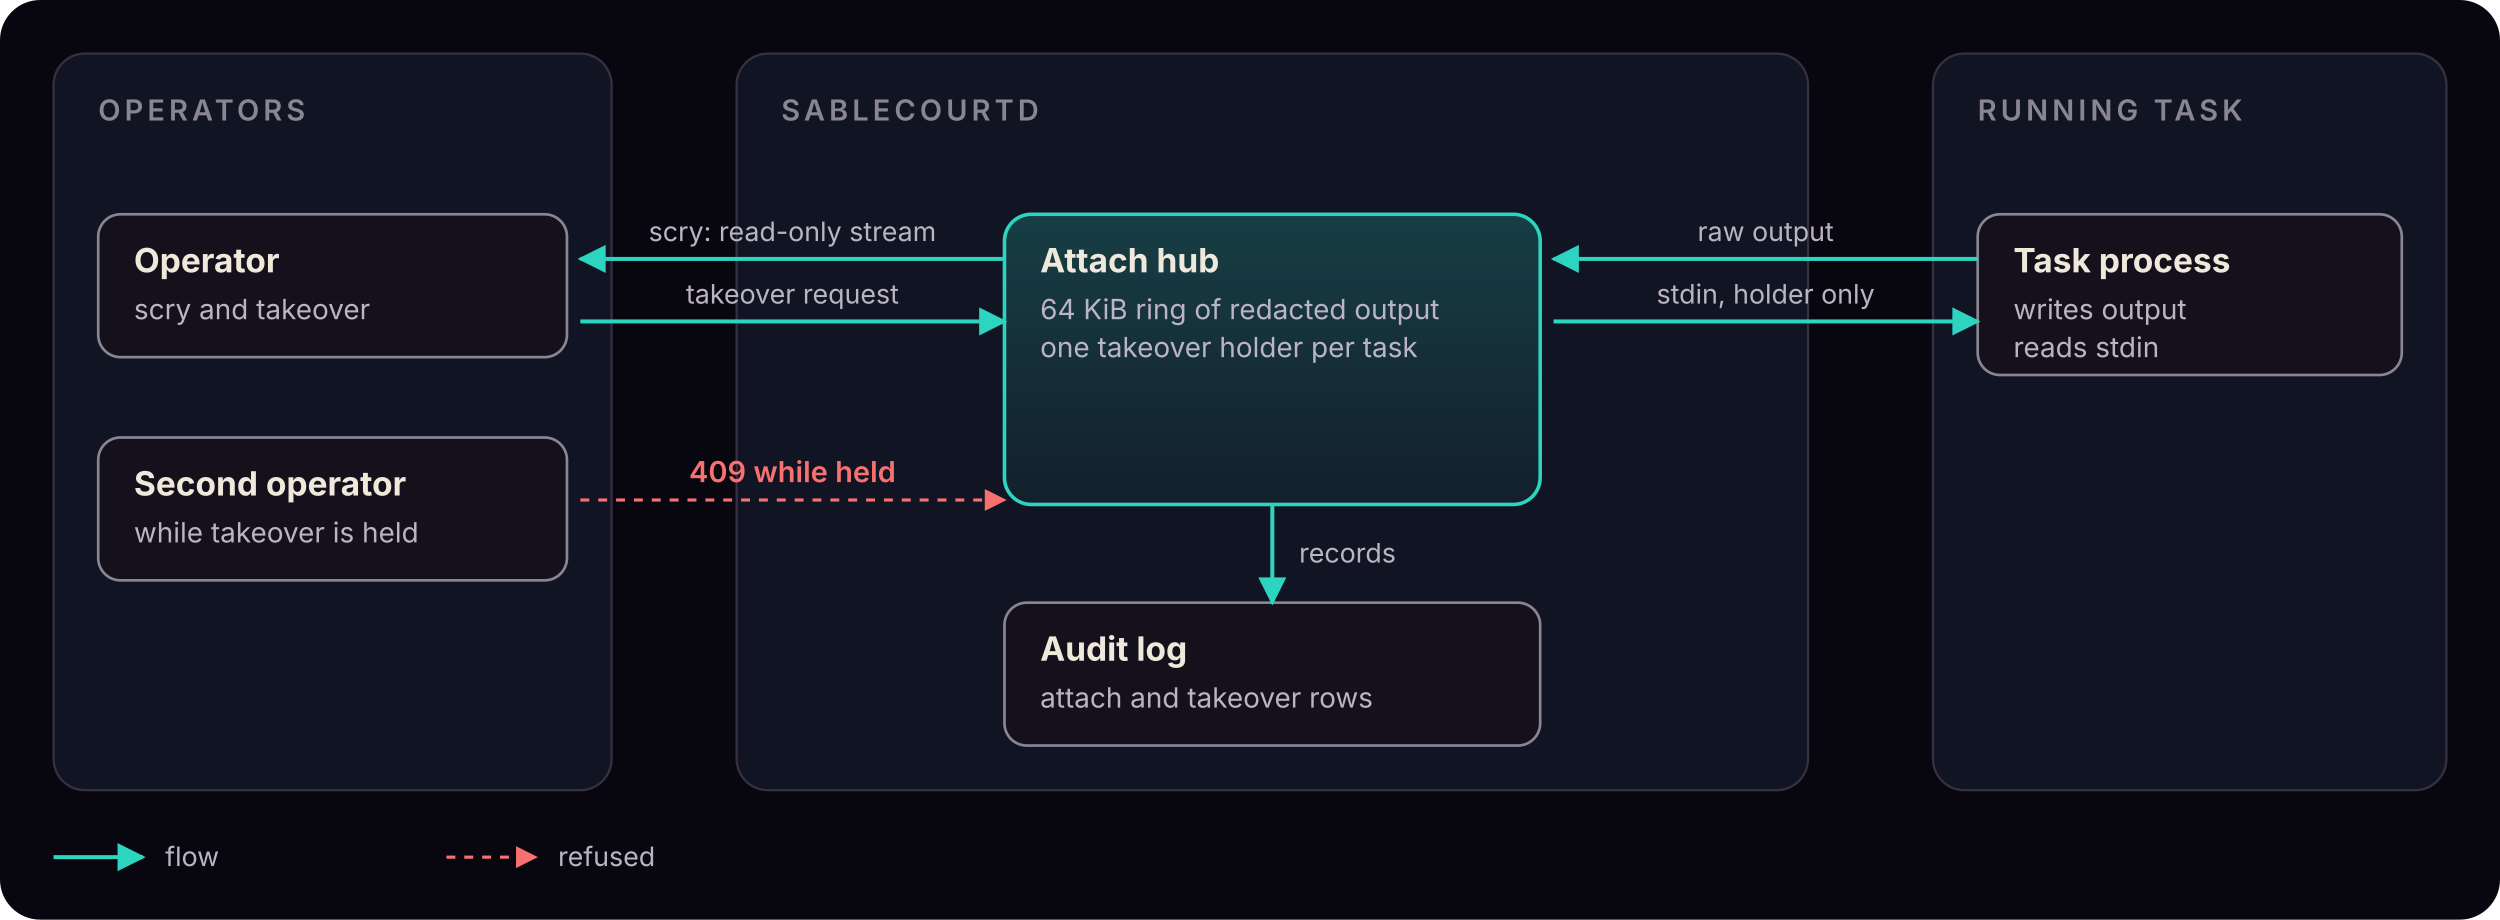
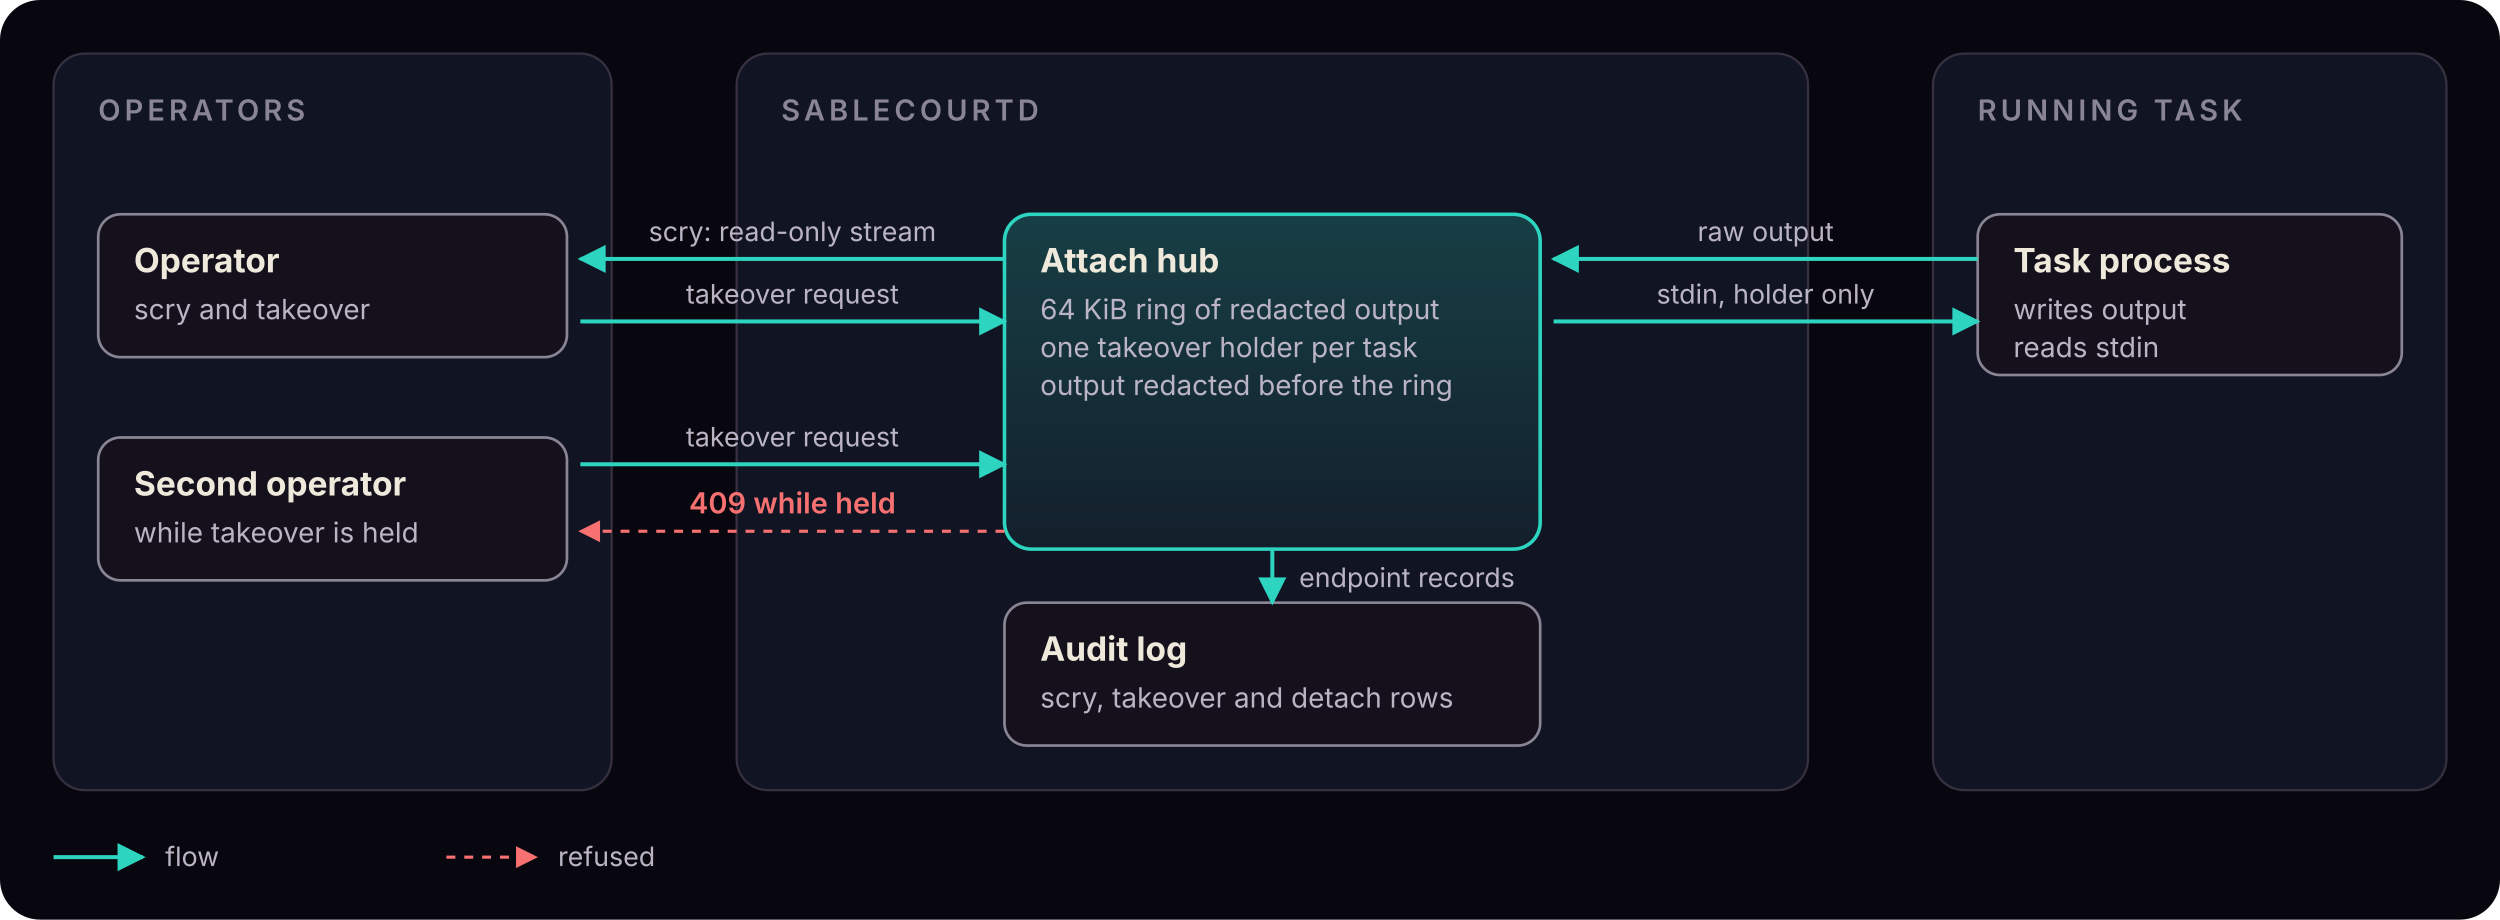
<svg xmlns="http://www.w3.org/2000/svg" viewBox="0 0 1120 412" role="img" aria-labelledby="t d" data-diagram="components" font-family="system-ui, -apple-system, BlinkMacSystemFont, 'Segoe UI', sans-serif">
  <defs>
    <marker id="a" viewBox="0 0 10 10" refX="9" refY="5" markerWidth="7" markerHeight="7" orient="auto-start-reverse">
      <path d="M0 0 10 5 0 10z" fill="#2dd4bf" />
    </marker>
    <marker id="m" viewBox="0 0 10 10" refX="9" refY="5" markerWidth="7" markerHeight="7" orient="auto-start-reverse">
      <path d="M0 0 10 5 0 10z" fill="#8a8594" />
    </marker>
    <marker id="x" viewBox="0 0 10 10" refX="9" refY="5" markerWidth="7" markerHeight="7" orient="auto-start-reverse">
      <path d="M0 0 10 5 0 10z" fill="#f87171" />
    </marker>
    <linearGradient id="glow" x1="0" y1="0" x2="0" y2="1">
      <stop offset="0" stop-color="#2dd4bf" stop-opacity=".22" />
      <stop offset="1" stop-color="#2dd4bf" stop-opacity=".06" />
    </linearGradient>
    <style>
      .lane{fill:#111422;stroke:#373040}
      .lanet{fill:#8a8594;font-size:13px;font-weight:600;letter-spacing:.14em}
      .box{fill:#14111c;stroke:#8a8594;stroke-width:1.2}
      .key{fill:url(#glow);stroke:#2dd4bf;stroke-width:1.6}
      .ext{fill:#14111c;stroke:#7fd6b4;stroke-width:1.2}
      .plan{fill:#14111c;stroke:#8a8594;stroke-width:1.2;stroke-dasharray:5 4}
      .wait{fill:#14111c;stroke:#f0b86a;stroke-width:1.2}
      .bad{fill:#14111c;stroke:#f87171;stroke-width:1.2}
      .frame{fill:none;stroke:#bbb4c5;stroke-dasharray:5 5;stroke-width:1.2}
      .h{fill:#efe9dc;font-size:15px;font-weight:650}
      .s{fill:#bbb4c5;font-size:12.5px}
      .cap{fill:#8a8594;font-size:12.5px}
      .pn{fill:#8a8594;font-size:12px;font-weight:600;letter-spacing:.06em}
      .n{fill:#2dd4bf;font-size:12px;font-weight:700;letter-spacing:.08em}
      .idt{fill:#bbb4c5;font-size:12px;font-weight:600;letter-spacing:.06em}
      .lbl{fill:#bbb4c5;font-size:12px}
      .no{fill:#f87171;font-size:13px;font-weight:600}
      .f{stroke:#2dd4bf;stroke-width:1.8;fill:none}
      .r{stroke:#8a8594;stroke-width:1.4;fill:none;stroke-dasharray:4 4}
      .deny{stroke:#f87171;stroke-width:1.4;fill:none;stroke-dasharray:4 4}
      .life{stroke:#373040;stroke-width:1.2;fill:none;stroke-dasharray:4 4}
    </style>
  </defs>
  <rect width="1120" height="412" rx="18" fill="#08060e" />
  <rect class="lane" x="24" y="24" width="250" height="330" rx="14" />
  <text class="lanet" x="44" y="54">OPERATORS</text>
  <rect class="box" x="44" y="96" width="210" height="64" rx="10" />
  <text class="h" x="60" y="122">Operator</text>
  <text class="s" x="60" y="143">scry and takeover</text>
  <rect class="box" x="44" y="196" width="210" height="64" rx="10" />
  <text class="h" x="60" y="222">Second operator</text>
  <text class="s" x="60" y="243">while takeover is held</text>
  <rect class="lane" x="330" y="24" width="480" height="330" rx="14" />
  <text class="lanet" x="350" y="54">SABLECOURTD</text>
-   <rect class="key" x="450" y="96" width="240" height="130" rx="12" />
+   <rect class="key" x="450" y="96" width="240" height="150" rx="12" />
  <text class="h" x="466" y="122">Attach hub</text>
  <text class="s" x="466" y="143">64 KiB ring of redacted output</text>
  <text class="s" x="466" y="160">one takeover holder per task</text>
+   <text class="s" x="466" y="177">output redacted before the ring</text>
  <rect class="box" x="450" y="270" width="240" height="64" rx="10" />
  <text class="h" x="466" y="296">Audit log</text>
-   <text class="s" x="466" y="317">attach and takeover rows</text>
+   <text class="s" x="466" y="317">scry, takeover and detach rows</text>
  <rect class="lane" x="866" y="24" width="230" height="330" rx="14" />
  <text class="lanet" x="886" y="54">RUNNING TASK</text>
  <rect class="box" x="886" y="96" width="190" height="72" rx="10" />
  <text class="h" x="902" y="122">Task process</text>
  <text class="s" x="902" y="143">writes output</text>
  <text class="s" x="902" y="160">reads stdin</text>
  <path class="f" d="M450 116H260" marker-end="url(#a)" />
  <text class="lbl" x="355" y="108" text-anchor="middle">scry: read-only stream</text>
  <path class="f" d="M260 144H450" marker-end="url(#a)" />
  <text class="lbl" x="355" y="136" text-anchor="middle">takeover request</text>
-   <path class="deny" d="M260 224H450" marker-end="url(#x)" />
-   <text class="no" x="355" y="216" text-anchor="middle">409 while held</text>
+   <path class="f" d="M260 208H450" marker-end="url(#a)" />
+   <text class="lbl" x="355" y="200" text-anchor="middle">takeover request</text>
+   <path class="deny" d="M450 238H260" marker-end="url(#x)" />
+   <text class="no" x="355" y="230" text-anchor="middle">409 while held</text>
  <path class="f" d="M886 116H696" marker-end="url(#a)" />
  <text class="lbl" x="791" y="108" text-anchor="middle">raw output</text>
  <path class="f" d="M696 144H886" marker-end="url(#a)" />
  <text class="lbl" x="791" y="136" text-anchor="middle">stdin, holder only</text>
-   <path class="f" d="M570 226V270" marker-end="url(#a)" />
-   <text class="lbl" x="582" y="252" text-anchor="start">records</text>
+   <path class="f" d="M570 246V270" marker-end="url(#a)" />
+   <text class="lbl" x="582" y="263" text-anchor="start">endpoint records</text>
  <path class="f" d="M24 384H64" marker-end="url(#a)" />
  <text class="lbl" x="74" y="388" text-anchor="start">flow</text>
  <path class="deny" d="M200 384H240" marker-end="url(#x)" />
  <text class="lbl" x="250" y="388" text-anchor="start">refused</text>
</svg>
